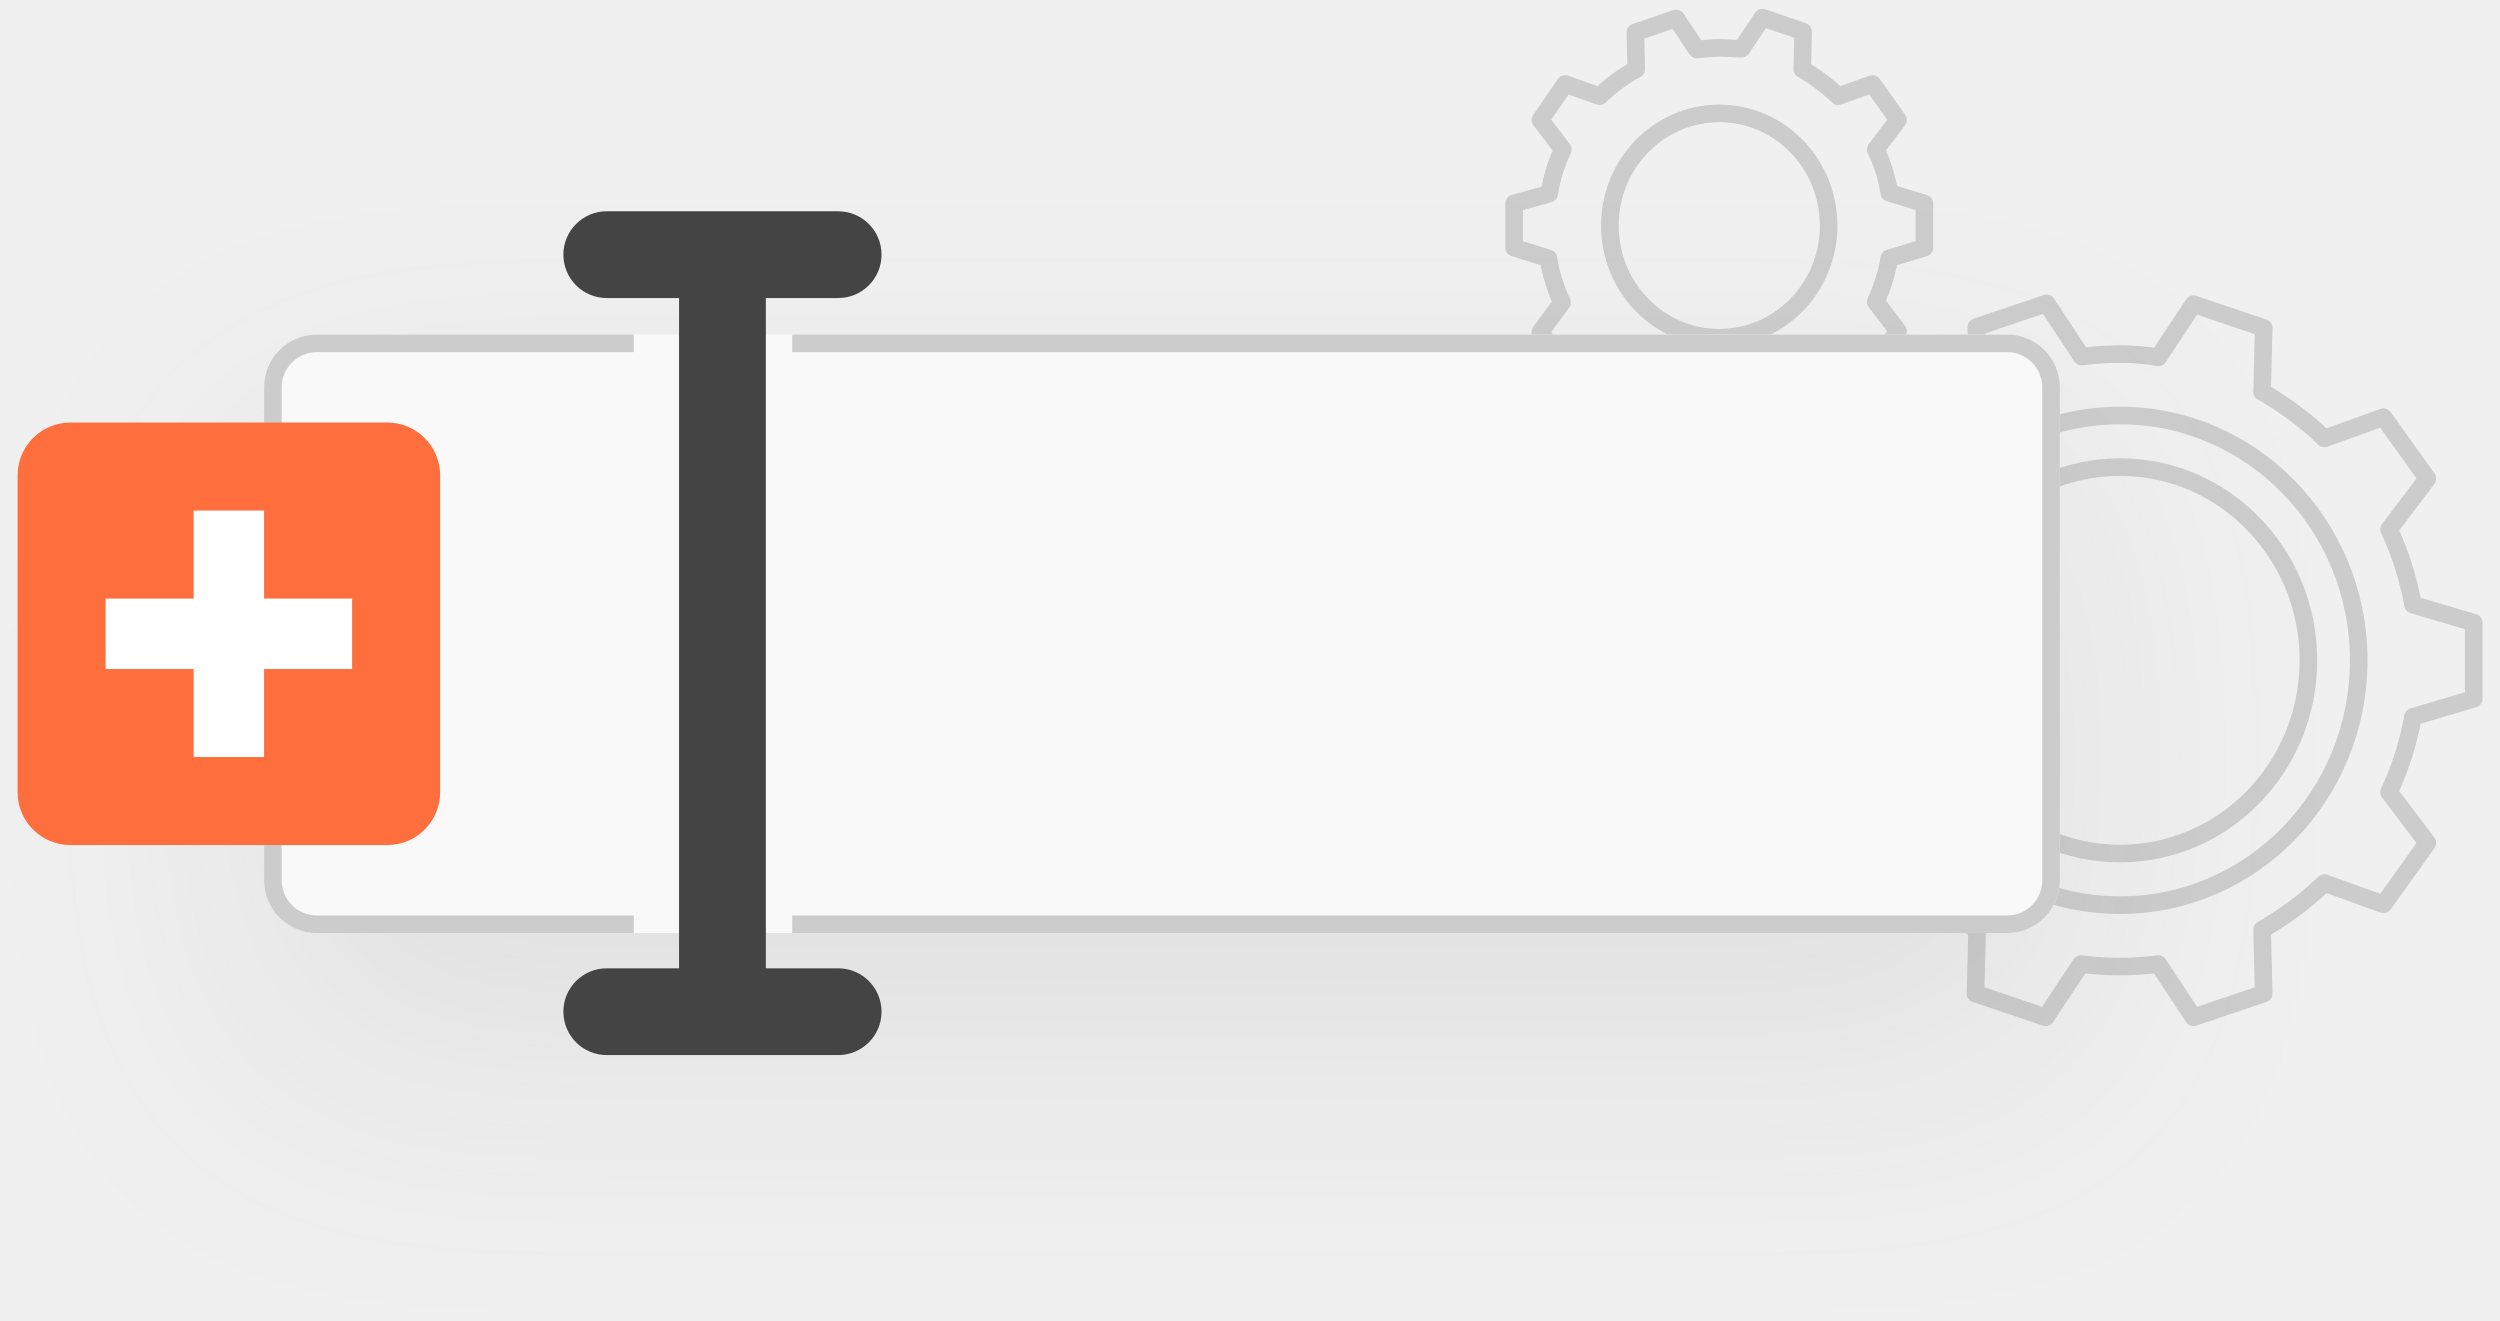
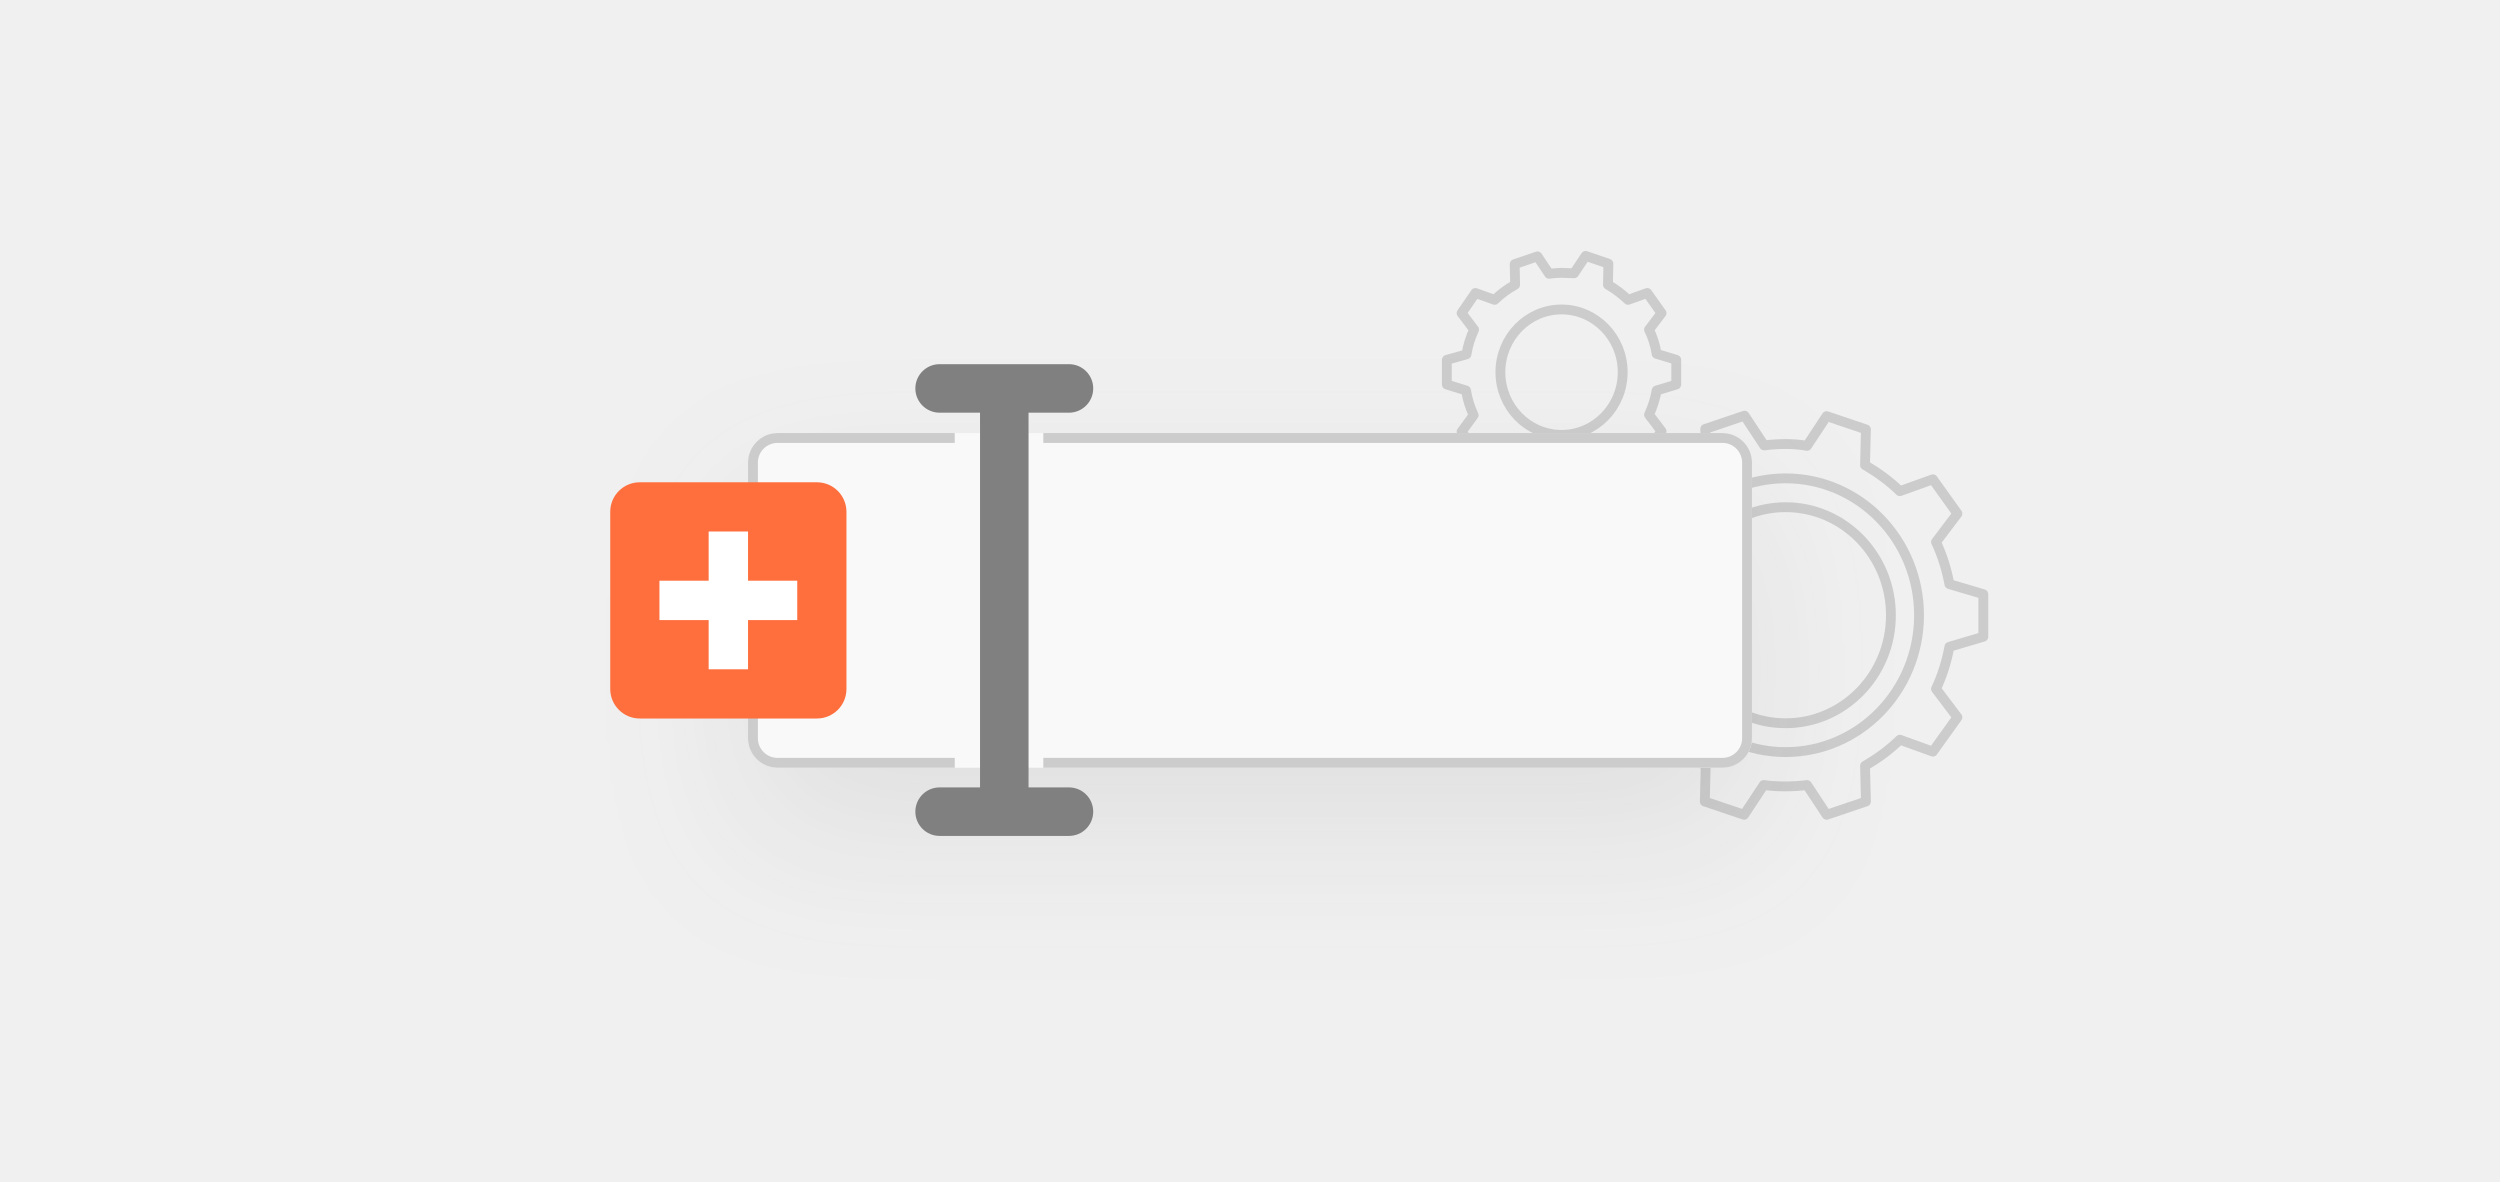
- <svg xmlns="http://www.w3.org/2000/svg" width="142" height="75" viewBox="0 0 142 75" fill="none">
-   <path d="M120.417 20.114C119.691 20.114 118.966 20.16 118.24 20.253L116.245 17.23L112.255 18.579L112.345 22.206C111.03 22.951 109.851 23.834 108.809 24.857L105.453 23.648L102.914 27.136L105.09 30.019C104.455 31.368 104.002 32.81 103.73 34.298L100.329 35.321L100.329 39.646L103.73 40.669C104.002 42.157 104.455 43.599 105.09 44.948L102.914 47.877L105.408 51.365L108.763 50.156C109.806 51.179 111.03 52.109 112.3 52.807L112.209 56.434L116.2 57.783L118.195 54.76C118.92 54.853 119.646 54.9 120.371 54.9C121.097 54.9 121.868 54.853 122.593 54.76L124.589 57.783L128.579 56.434L128.488 52.807C129.758 52.063 130.982 51.179 132.025 50.156L135.381 51.365L137.875 47.877L135.698 44.994C136.333 43.645 136.786 42.204 137.058 40.716L140.505 39.693L140.505 35.368L137.058 34.344C136.786 32.856 136.333 31.415 135.698 30.066L137.875 27.183L135.381 23.695L132.025 24.904C130.982 23.881 129.758 22.997 128.488 22.253L128.579 18.626L124.589 17.277L122.593 20.3C121.868 20.16 121.142 20.114 120.417 20.114Z" stroke="#CCCCCC" stroke-miterlimit="10" stroke-linecap="round" stroke-linejoin="round" />
-   <path d="M133.975 37.507C133.975 29.827 127.905 23.601 120.417 23.601C112.929 23.601 106.859 29.827 106.859 37.507C106.859 45.186 112.929 51.412 120.417 51.412C127.905 51.412 133.975 45.186 133.975 37.507Z" stroke="#CCCCCC" stroke-miterlimit="10" stroke-linecap="round" stroke-linejoin="round" />
-   <path d="M131.118 37.507C131.118 31.445 126.327 26.531 120.417 26.531C114.507 26.531 109.716 31.445 109.716 37.507C109.716 43.568 114.507 48.482 120.417 48.482C126.327 48.482 131.118 43.568 131.118 37.507Z" stroke="#CCCCCC" stroke-miterlimit="10" stroke-linecap="round" stroke-linejoin="round" />
-   <path d="M97.654 2.721C97.246 2.721 96.792 2.767 96.384 2.814L95.205 1.047L92.892 1.837L92.938 3.93C92.167 4.349 91.487 4.86 90.852 5.465L88.902 4.767L87.496 6.813L88.766 8.488C88.403 9.278 88.131 10.115 87.995 10.999L86 11.557L86 14.068L87.95 14.673C88.086 15.556 88.358 16.393 88.721 17.184L87.496 18.858L88.947 20.858L90.897 20.16C91.532 20.765 92.212 21.276 92.983 21.695L92.938 23.788L95.205 24.578L96.384 22.811C96.792 22.858 97.2 22.904 97.654 22.904C98.107 22.904 98.515 22.858 98.923 22.811L100.102 24.578L102.415 23.788L102.369 21.649C103.14 21.23 103.82 20.718 104.41 20.114L106.36 20.858L107.811 18.812L106.541 17.138C106.904 16.347 107.176 15.51 107.312 14.673L109.307 14.068L109.307 11.557L107.312 10.952C107.176 10.069 106.904 9.232 106.541 8.488L107.811 6.813L106.36 4.767L104.41 5.465C103.775 4.86 103.095 4.349 102.369 3.93L102.415 1.791L100.102 1L98.923 2.767C98.515 2.767 98.062 2.721 97.654 2.721Z" stroke="#CCCCCC" stroke-miterlimit="10" stroke-linecap="round" stroke-linejoin="round" />
-   <path d="M103.866 12.812C103.866 9.294 101.085 6.441 97.654 6.441C94.223 6.441 91.441 9.294 91.441 12.812C91.441 16.331 94.223 19.184 97.654 19.184C101.085 19.184 103.866 16.331 103.866 12.812Z" stroke="#CCCCCC" stroke-miterlimit="10" stroke-linecap="round" stroke-linejoin="round" />
-   <g filter="url(#filter0_d)">
-     <path d="M15 22C15 20.343 16.343 19 18 19H114C115.657 19 117 20.343 117 22V50C117 51.657 115.657 53 114 53H18C16.343 53 15 51.657 15 50V22Z" fill="#F9F9F9" />
-     <path fill-rule="evenodd" clip-rule="evenodd" d="M36 19H18C16.343 19 15 20.343 15 22V50C15 51.657 16.343 53 18 53H36V52H18C16.895 52 16 51.105 16 50V22C16 20.895 16.895 20 18 20H36V19ZM45 52H114C115.105 52 116 51.105 116 50V22C116 20.895 115.105 20 114 20H45V19H114C115.657 19 117 20.343 117 22V50C117 51.657 115.657 53 114 53H45V52Z" fill="#CCCCCC" />
+ <svg xmlns="http://www.w3.org/2000/svg" width="254" height="120" viewBox="0 0 254 120" fill="none">
+   <path d="M181.416 45.114C180.69 45.114 179.965 45.16 179.239 45.253L177.244 42.23L173.254 43.579L173.344 47.206C172.029 47.951 170.851 48.834 169.808 49.857L166.452 48.648L163.913 52.136L166.089 55.019C165.454 56.368 165.001 57.81 164.729 59.298L161.328 60.321L161.328 64.646L164.729 65.669C165.001 67.157 165.454 68.599 166.089 69.948L163.913 72.877L166.407 76.365L169.762 75.156C170.805 76.179 172.029 77.109 173.299 77.807L173.208 81.434L177.199 82.783L179.194 79.76C179.919 79.853 180.645 79.9 181.37 79.9C182.096 79.9 182.867 79.853 183.592 79.76L185.588 82.783L189.578 81.434L189.487 77.807C190.757 77.063 191.981 76.179 193.024 75.156L196.38 76.365L198.874 72.877L196.697 69.994C197.332 68.645 197.785 67.204 198.057 65.716L201.504 64.693L201.504 60.368L198.057 59.344C197.785 57.856 197.332 56.415 196.697 55.066L198.874 52.183L196.38 48.695L193.024 49.904C191.981 48.881 190.757 47.997 189.487 47.253L189.578 43.626L185.588 42.277L183.592 45.3C182.867 45.16 182.141 45.114 181.416 45.114Z" stroke="#CCCCCC" stroke-miterlimit="10" stroke-linecap="round" stroke-linejoin="round" />
+   <path d="M194.974 62.507C194.974 54.827 188.903 48.601 181.415 48.601C173.928 48.601 167.857 54.827 167.857 62.507C167.857 70.186 173.928 76.412 181.415 76.412C188.903 76.412 194.974 70.186 194.974 62.507Z" stroke="#CCCCCC" stroke-miterlimit="10" stroke-linecap="round" stroke-linejoin="round" />
+   <path d="M192.118 62.507C192.118 56.445 187.326 51.531 181.416 51.531C175.506 51.531 170.715 56.445 170.715 62.507C170.715 68.568 175.506 73.482 181.416 73.482C187.326 73.482 192.118 68.568 192.118 62.507Z" stroke="#CCCCCC" stroke-miterlimit="10" stroke-linecap="round" stroke-linejoin="round" />
+   <path d="M158.654 27.721C158.245 27.721 157.792 27.767 157.384 27.814L156.205 26.047L153.892 26.837L153.938 28.93C153.167 29.349 152.487 29.86 151.852 30.465L149.902 29.767L148.496 31.813L149.766 33.488C149.403 34.278 149.131 35.115 148.995 35.999L147 36.557L147 39.068L148.95 39.673C149.086 40.556 149.358 41.394 149.721 42.184L148.496 43.858L149.947 45.858L151.897 45.16C152.532 45.765 153.212 46.277 153.983 46.695L153.938 48.788L156.205 49.578L157.384 47.811C157.792 47.858 158.2 47.904 158.654 47.904C159.107 47.904 159.515 47.858 159.923 47.811L161.102 49.578L163.415 48.788L163.369 46.649C164.14 46.23 164.82 45.718 165.41 45.114L167.36 45.858L168.811 43.812L167.541 42.138C167.904 41.347 168.176 40.51 168.312 39.673L170.307 39.068L170.307 36.557L168.312 35.952C168.176 35.069 167.904 34.232 167.541 33.488L168.811 31.813L167.36 29.767L165.41 30.465C164.775 29.86 164.095 29.349 163.369 28.93L163.415 26.791L161.102 26L159.923 27.767C159.515 27.767 159.062 27.721 158.654 27.721Z" stroke="#CCCCCC" stroke-miterlimit="10" stroke-linecap="round" stroke-linejoin="round" />
+   <path d="M164.866 37.812C164.866 34.294 162.085 31.441 158.654 31.441C155.223 31.441 152.441 34.294 152.441 37.812C152.441 41.331 155.223 44.184 158.654 44.184C162.085 44.184 164.866 41.331 164.866 37.812Z" stroke="#CCCCCC" stroke-miterlimit="10" stroke-linecap="round" stroke-linejoin="round" />
+   <g filter="url(#filter0_d_126_4248)">
+     <path d="M76 47C76 45.343 77.343 44 79 44H175C176.657 44 178 45.343 178 47V75C178 76.657 176.657 78 175 78H79C77.343 78 76 76.657 76 75V47Z" fill="#F9F9F9" />
+     <path fill-rule="evenodd" clip-rule="evenodd" d="M97 44H79C77.343 44 76 45.343 76 47V75C76 76.657 77.343 78 79 78H97V77H79C77.895 77 77 76.105 77 75V47C77 45.895 77.895 45 79 45H97V44ZM106 77H175C176.105 77 177 76.105 177 75V47C177 45.895 176.105 45 175 45H106V44H175C176.657 44 178 45.343 178 47V75C178 76.657 176.657 78 175 78H106V77Z" fill="#CCCCCC" />
  </g>
-   <path fill-rule="evenodd" clip-rule="evenodd" d="M47.607 12C48.968 12 50.071 13.103 50.071 14.464C50.071 15.825 48.968 16.929 47.607 16.929H43.5V55H47.607C48.968 55 50.071 56.103 50.071 57.464C50.071 58.825 48.968 59.929 47.607 59.929L34.464 59.929C33.103 59.929 32 58.825 32 57.464C32 56.103 33.103 55 34.464 55H38.571V16.929H34.464C33.103 16.929 32 15.825 32 14.464C32 13.103 33.103 12 34.464 12H47.607Z" fill="#444444" />
-   <rect x="1" y="24" width="24" height="24" rx="3" fill="#FF6F3D" />
-   <path d="M6 34H20V38H6V34Z" fill="white" />
-   <path d="M15 29V43H11L11 29H15Z" fill="white" />
+   <path fill-rule="evenodd" clip-rule="evenodd" d="M108.607 37C109.968 37 111.071 38.103 111.071 39.464C111.071 40.825 109.968 41.929 108.607 41.929H104.5V80H108.607C109.968 80 111.071 81.103 111.071 82.464C111.071 83.825 109.968 84.929 108.607 84.929L95.464 84.929C94.103 84.929 93 83.825 93 82.464C93 81.103 94.103 80 95.464 80H99.571V41.929H95.464C94.103 41.929 93 40.825 93 39.464C93 38.103 94.103 37 95.464 37H108.607Z" fill="#808080" />
+   <rect x="62" y="49" width="24" height="24" rx="3" fill="#FF6F3D" />
+   <path d="M67 59H81V63H67V59Z" fill="white" />
+   <path d="M76 54V68H72L72 54H76Z" fill="white" />
  <defs>
-     <filter id="filter0_d" x="0" y="11" width="132" height="64" filterUnits="userSpaceOnUse" color-interpolation-filters="sRGB">
+     <filter id="filter0_d_126_4248" x="61" y="36" width="132" height="64" filterUnits="userSpaceOnUse" color-interpolation-filters="sRGB">
      <feFlood flood-opacity="0" result="BackgroundImageFix" />
-       <feColorMatrix in="SourceAlpha" type="matrix" values="0 0 0 0 0 0 0 0 0 0 0 0 0 0 0 0 0 0 127 0" />
+       <feColorMatrix in="SourceAlpha" type="matrix" values="0 0 0 0 0 0 0 0 0 0 0 0 0 0 0 0 0 0 127 0" result="hardAlpha" />
      <feOffset dy="7" />
      <feGaussianBlur stdDeviation="7.5" />
      <feColorMatrix type="matrix" values="0 0 0 0 0.333 0 0 0 0 0.333 0 0 0 0 0.333 0 0 0 0.1 0" />
-       <feBlend mode="normal" in2="BackgroundImageFix" result="effect1_dropShadow" />
-       <feBlend mode="normal" in="SourceGraphic" in2="effect1_dropShadow" result="shape" />
+       <feBlend mode="normal" in2="BackgroundImageFix" result="effect1_dropShadow_126_4248" />
+       <feBlend mode="normal" in="SourceGraphic" in2="effect1_dropShadow_126_4248" result="shape" />
    </filter>
  </defs>
</svg>
